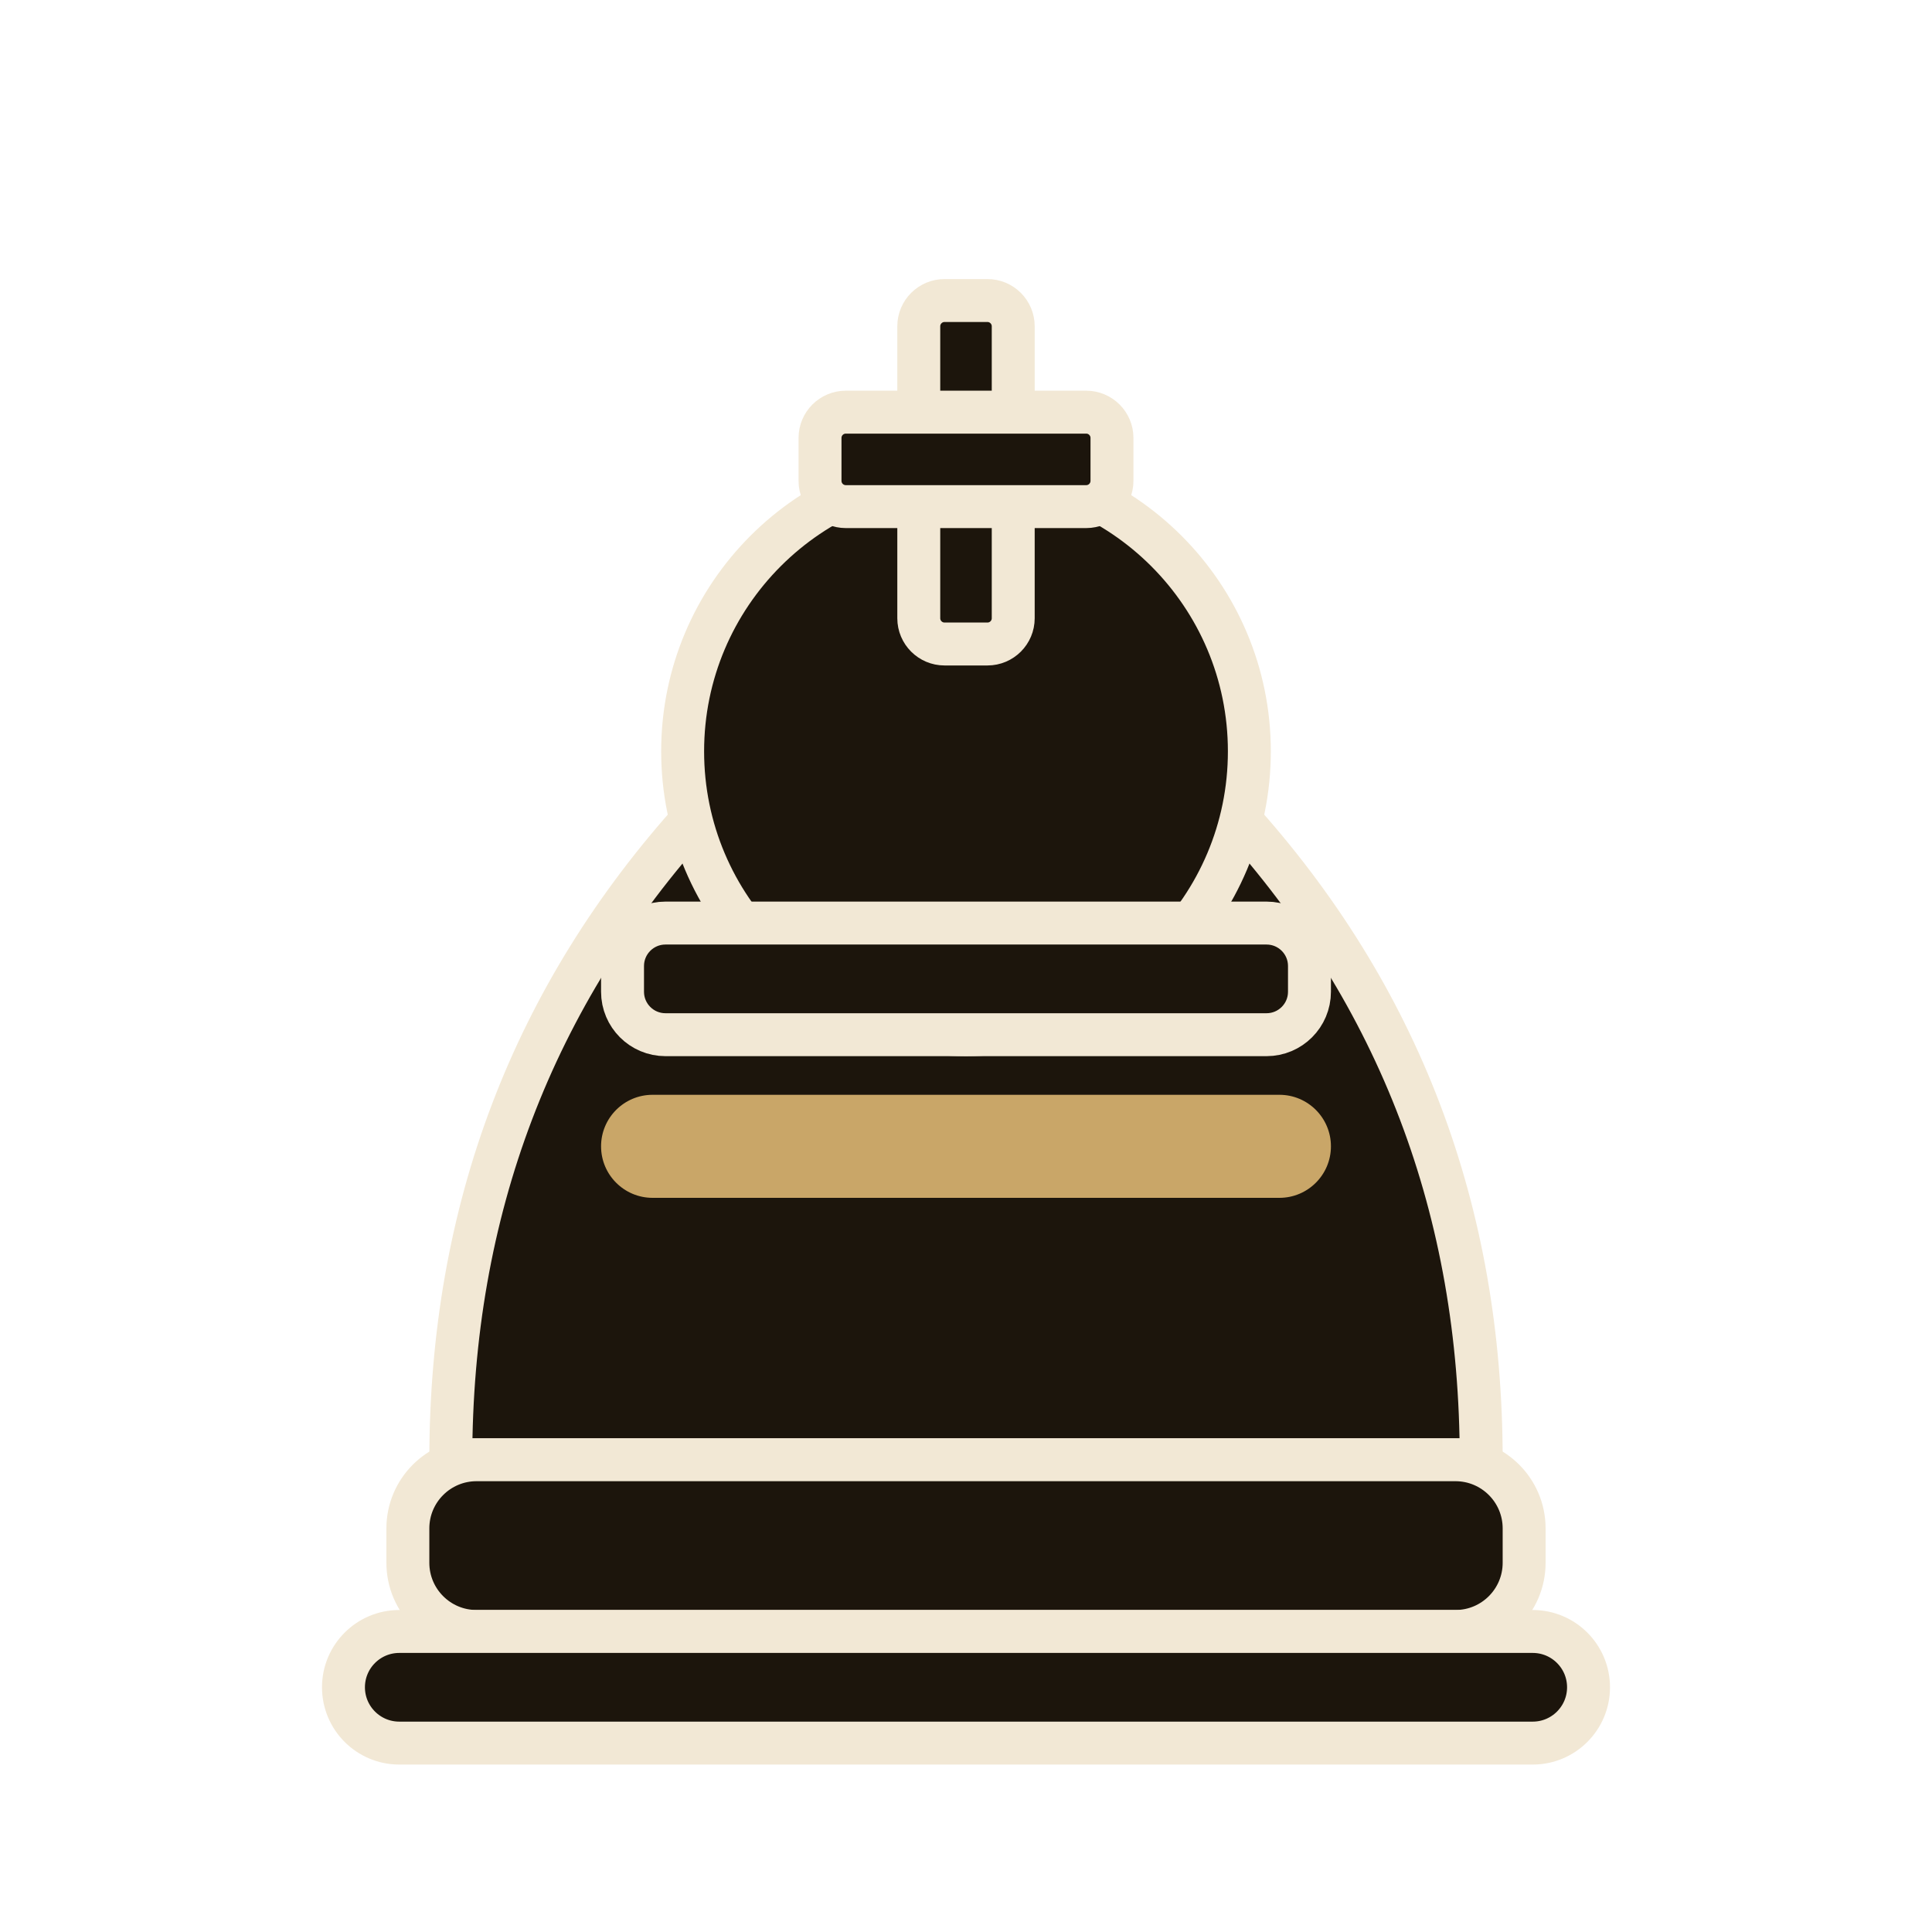
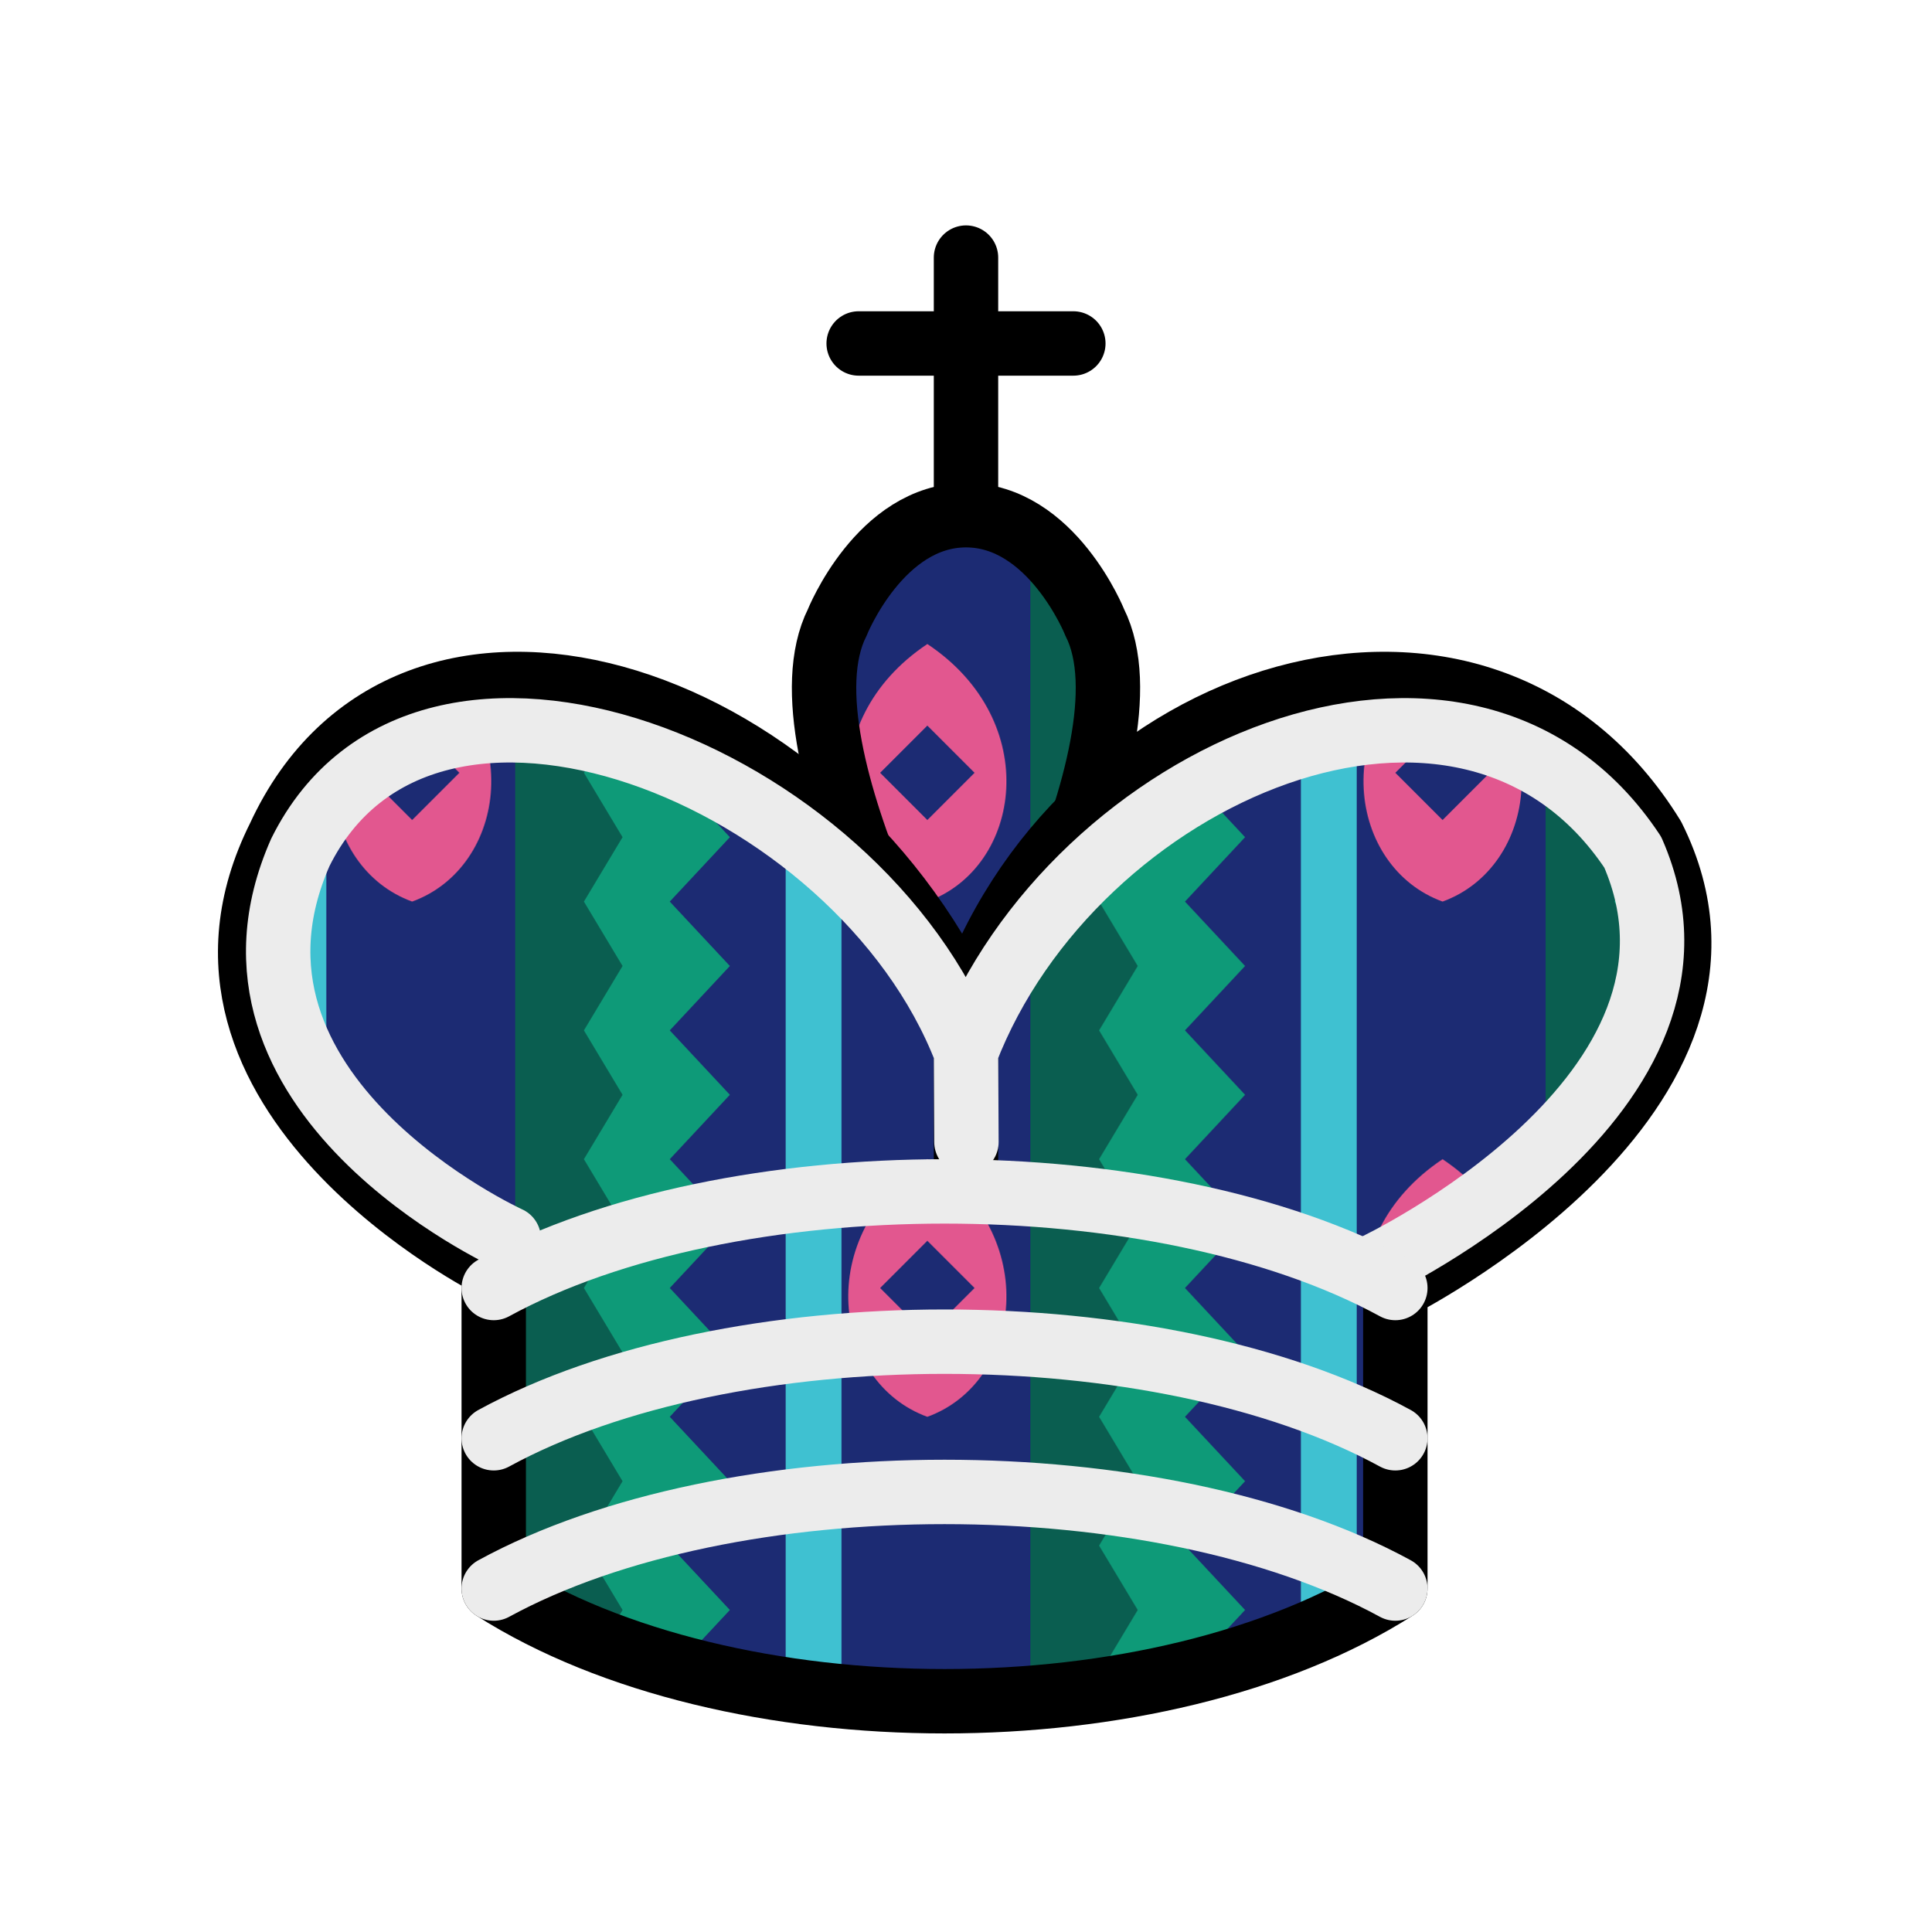
- <svg xmlns="http://www.w3.org/2000/svg" width="45" height="45" viewBox="0 0 45 45">
-   <g fill="#1c150c" stroke="#f2e8d5" stroke-width="1" stroke-linejoin="round">
-     <style>.piece-band{fill:#c9a668;stroke:none}.piece-line{stroke:#f2e8d5;stroke-width:1.1}.piece-eye{fill:#f2e8d5;stroke:none}</style>
-     <path d="M 10.50 34     Q 10.50 25.30 16.20 19     L 28.80 19     Q 34.50 25.30 34.50 34 Z" />
-     <rect x="9.50" y="34" width="26.00" height="4" rx="1.6" />
-     <rect x="8.00" y="38" width="29.00" height="2.6" rx="1.3" />
-     <rect x="14.00" y="25.5" width="17" height="2.4" rx="1.2" class="piece-band" />
-     <circle cx="22.5" cy="17.5" r="6.6" />
-     <rect x="14.50" y="21.5" width="16" height="2.6" rx="1" />
-     <rect x="21.40" y="7" width="2.2" height="8" rx="0.6" />
-     <rect x="19.10" y="9.6" width="6.8" height="2.2" rx="0.6" />
+ <svg xmlns="http://www.w3.org/2000/svg" width="45" height="45">
+   <defs>
+     <pattern id="atlas" width="12" height="12" patternUnits="userSpaceOnUse">
+       <rect width="12" height="12" fill="#1c2b73" />
+       <path d="M0 0H3.6L5 1.5L3.6 3L5 4.5L3.6 6L5 7.5L3.6 9L5 10.5L3.6 12H0Z" fill="#0e9a78" />
+       <path d="M0 0H1.6L2.5 1.5L1.6 3L2.5 4.5L1.6 6L2.5 7.5L1.6 9L2.5 10.5L1.6 12H0Z" fill="#0a5e50" />
+       <rect x="6.3" width="1.3" height="12" fill="#3fc1d1" />
+       <path d="M9.6 3C12.3 4.8 11.8 8.2 9.6 9C7.4 8.2 6.9 4.8 9.6 3Z" fill="#e2578f" />
+       <path d="M9.6 4.9L10.7 6L9.6 7.1L8.5 6Z" fill="#1c2b73" />
+     </pattern>
+   </defs>
+   <g fill="none" fill-rule="evenodd" stroke="#000" stroke-width="1.5" stroke-linecap="round" stroke-linejoin="round">
+     <path d="M22.5 11.63V6" stroke-linejoin="miter" />
+     <path d="M22.5 25s4.5-7.5 3-10.5c0 0-1-2.5-3-2.5s-3 2.5-3 2.5c-1.5 3 3 10.5 3 10.5" fill="url(#atlas)" stroke-linecap="butt" stroke-linejoin="miter" />
+     <path d="M11.5 37c5.5 3.5 15.5 3.5 21 0v-7s9-4.5 6-10.5c-4-6.5-13.5-3.5-16 4V27v-3.5c-3.5-7.5-13-10.5-16-4-3 6 5 10 5 10V37z" fill="url(#atlas)" />
+     <path d="M20 8h5" stroke-linejoin="miter" />
+     <path d="M32 29.5s8.5-4 6.03-9.65C34.15 14 25 18 22.5 24.5l.01 2.1-.01-2.1C20 18 9.906 14 6.997 19.85c-2.497 5.65 4.853 9 4.853 9" stroke="#ececec" />
+     <path d="M11.5 30c5.5-3 15.5-3 21 0m-21 3.5c5.5-3 15.5-3 21 0m-21 3.5c5.5-3 15.5-3 21 0" stroke="#ececec" />
  </g>
</svg>
